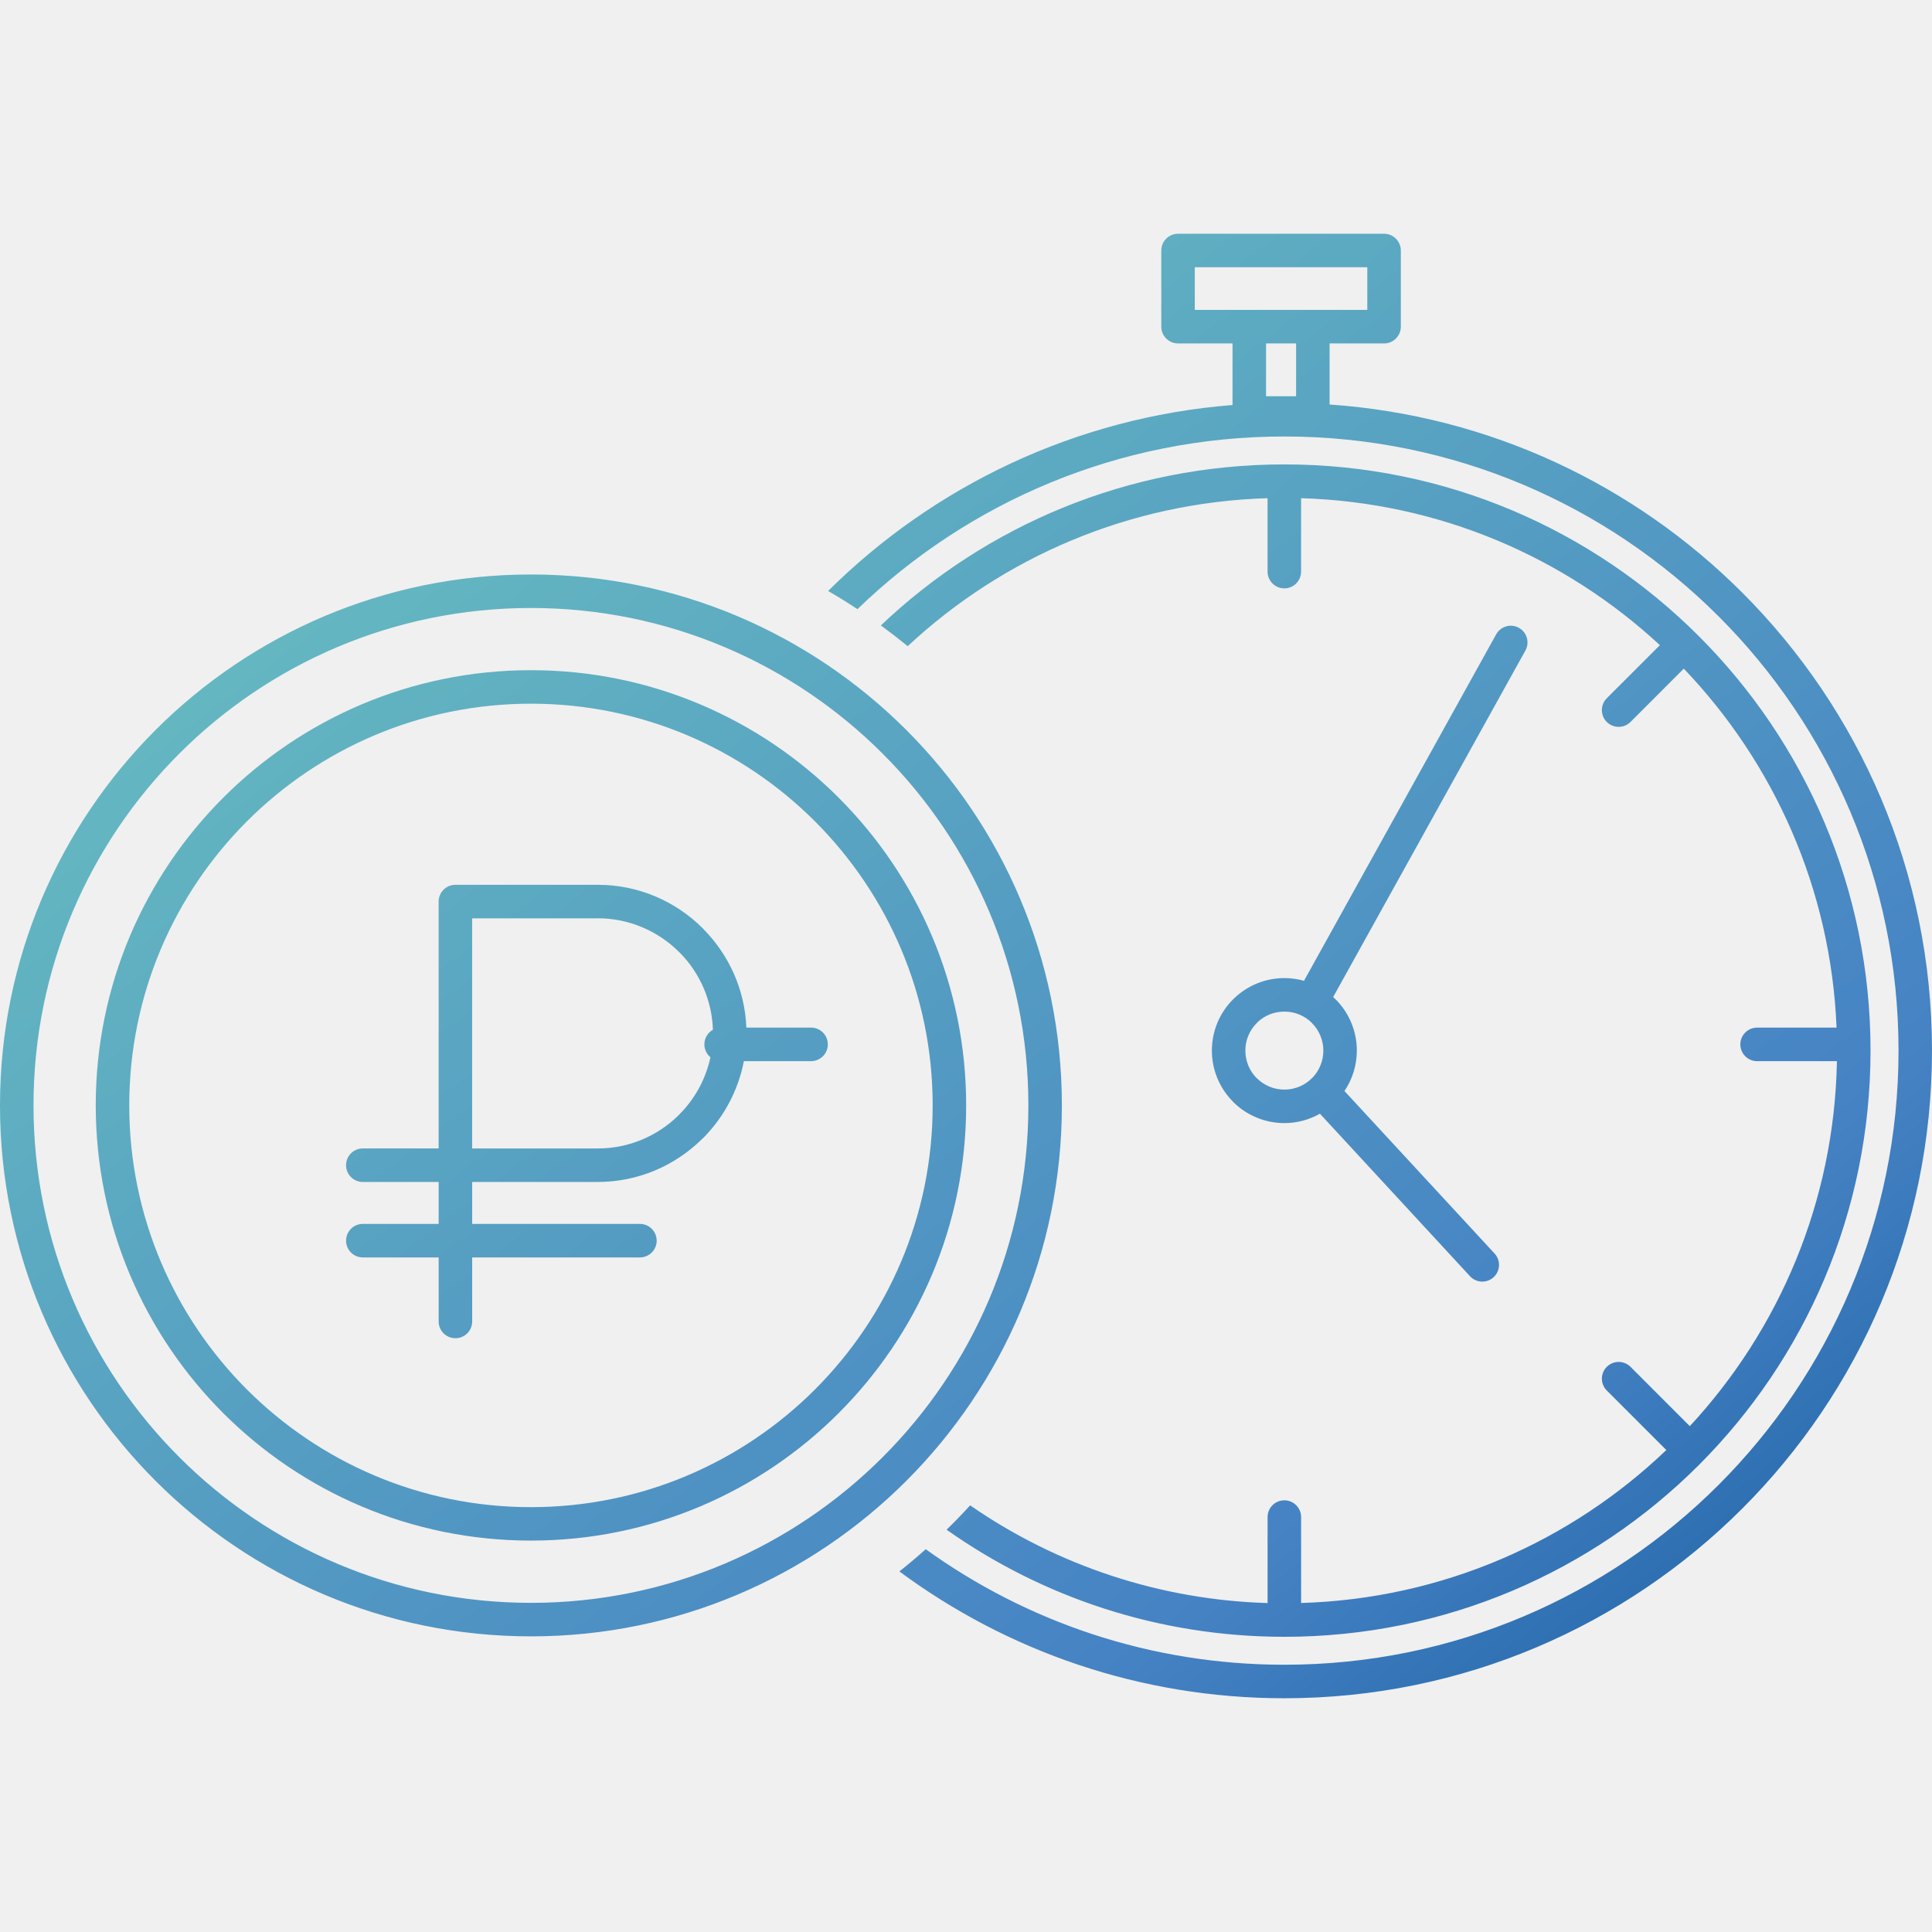
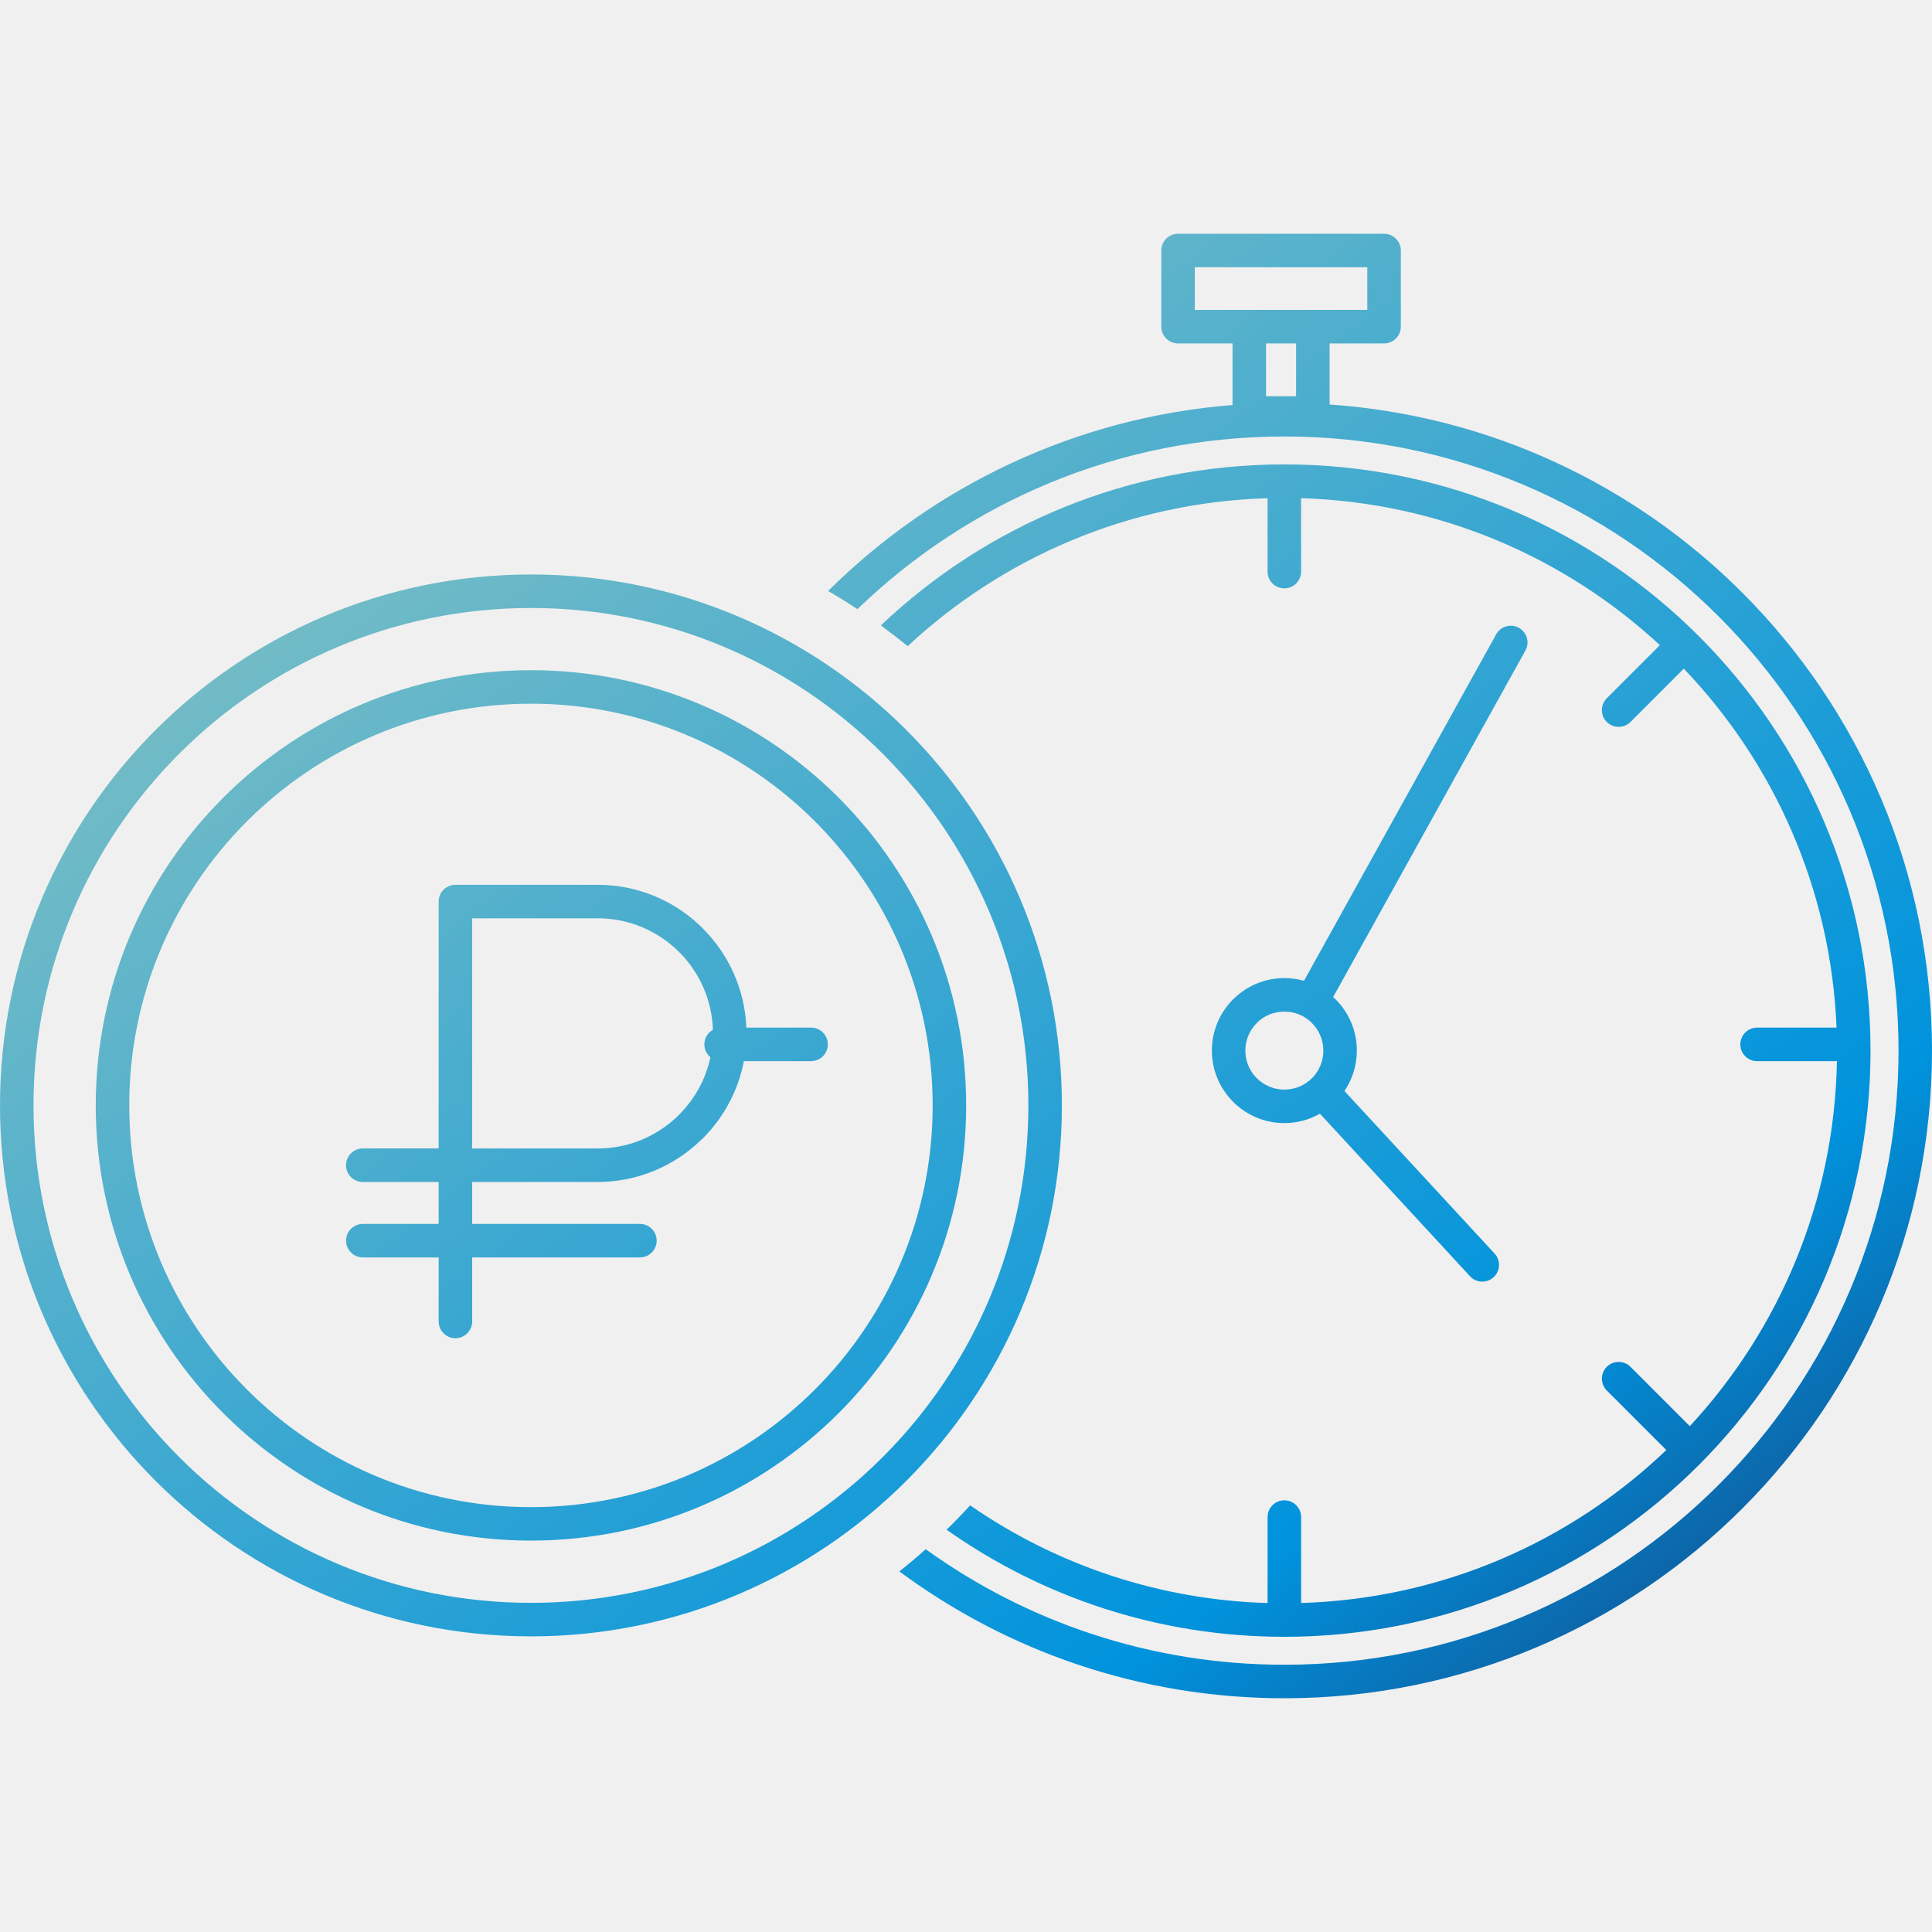
<svg xmlns="http://www.w3.org/2000/svg" width="200" height="200" fill="none">
  <g clip-path="url(#clip0)">
    <path d="M137.64 41.875c16.643 1.15 31.623 8.375 42.722 19.478C192.494 73.485 200 90.249 200 108.758c0 18.51-7.506 35.273-19.638 47.405-12.134 12.134-28.897 19.64-47.406 19.64-14.926 0-28.714-4.883-39.853-13.13a61.17 61.17 0 002.73-2.298c10.448 7.526 23.268 11.959 37.123 11.959 17.553 0 33.449-7.114 44.954-18.621 11.506-11.507 18.625-27.4 18.625-44.954 0-17.553-7.119-33.448-18.625-44.953-11.508-11.506-27.401-18.621-44.954-18.621-17.171 0-32.751 6.81-44.193 17.875a60.676 60.676 0 00-3.037-1.883c10.93-10.847 25.58-17.961 41.865-19.251v-6.373h-5.64a1.735 1.735 0 01-1.734-1.735v-7.885c0-.956.774-1.735 1.734-1.735h21.329c.954 0 1.734.778 1.734 1.735v7.885c0 .955-.778 1.735-1.734 1.735h-5.64v6.323zm28.694 102.069a1.735 1.735 0 010-2.451 1.741 1.741 0 012.455 0l6.139 6.143c9.228-9.96 14.959-23.206 15.23-37.786h-8.264a1.735 1.735 0 010-3.47h8.227c-.589-14.398-6.502-27.42-15.816-37.162l-5.517 5.52a1.74 1.74 0 01-2.455 0 1.74 1.74 0 010-2.455l5.499-5.496c-9.813-9.092-22.819-14.79-37.144-15.214v7.6a1.735 1.735 0 11-3.47 0v-7.6c-14.382.429-27.432 6.166-37.253 15.318a65.682 65.682 0 00-2.778-2.148c10.877-10.327 25.584-16.668 41.766-16.668 16.756 0 31.928 6.793 42.907 17.776 10.983 10.979 17.776 26.153 17.776 42.907 0 16.755-6.793 31.924-17.776 42.907-10.979 10.978-26.153 17.776-42.907 17.776-13.018 0-25.077-4.103-34.963-11.087a58.199 58.199 0 002.439-2.521 56.956 56.956 0 0030.79 10.114v-8.899a1.735 1.735 0 013.471 0v8.894c14.65-.437 27.923-6.381 37.807-15.835l-6.163-6.163zM131.06 35.55v5.468h3.11V35.55h-3.11zm10.485-7.884h-17.86v4.416h17.857v-4.416h.003zm-96.137 94.691h-7.85a1.735 1.735 0 010-3.47h7.85V93.329c0-.956.777-1.735 1.734-1.735h14.753c4.231 0 8.08 1.729 10.864 4.514l.095.106c2.604 2.65 4.256 6.225 4.409 10.164h6.756a1.736 1.736 0 010 3.47h-7.013a15.42 15.42 0 01-4.247 7.992l-.106.095c-2.777 2.728-6.579 4.42-10.757 4.42H48.88v4.343h17.364c.956 0 1.735.778 1.735 1.735 0 .955-.778 1.735-1.735 1.735H48.88v6.687a1.736 1.736 0 01-3.47 0v-6.687h-7.85a1.735 1.735 0 010-3.47h7.85v-4.343l-.002.002zm16.486-27.293H48.876v23.824h13.018c3.23 0 6.175-1.306 8.326-3.411l.086-.091a11.912 11.912 0 003.239-5.936 1.736 1.736 0 01.255-2.848 11.886 11.886 0 00-3.403-7.956l-.091-.082a11.88 11.88 0 00-8.412-3.502v.002zm-6.93-25.687c12.439 0 23.702 5.047 31.854 13.2 8.152 8.151 13.199 19.415 13.199 31.852 0 12.442-5.047 23.705-13.199 31.857-8.152 8.152-19.416 13.196-31.853 13.196-12.442 0-23.705-5.044-31.857-13.196-8.154-8.152-13.196-19.416-13.196-31.857 0-12.438 5.042-23.7 13.196-31.853 8.152-8.152 19.42-13.199 31.857-13.199zm29.403 15.651c-7.526-7.522-17.92-12.182-29.402-12.182s-21.88 4.66-29.407 12.182c-7.522 7.526-12.178 17.92-12.178 29.403 0 11.481 4.656 21.879 12.178 29.406 7.526 7.522 17.925 12.183 29.407 12.183 11.481 0 21.879-4.661 29.402-12.183 7.526-7.526 12.182-17.925 12.182-29.406 0-11.482-4.656-21.876-12.182-29.403zM54.965 59.47c15.172 0 28.916 6.155 38.86 16.1 9.945 9.945 16.1 23.688 16.1 38.861 0 15.176-6.155 28.92-16.1 38.864-9.945 9.945-23.688 16.101-38.86 16.101-15.177 0-28.916-6.156-38.865-16.101C6.155 143.351 0 129.607 0 114.431 0 99.258 6.155 85.515 16.1 75.57c9.949-9.945 23.688-16.1 38.865-16.1zm36.41 18.55c-9.318-9.319-22.193-15.081-36.41-15.081-14.217 0-27.09 5.762-36.41 15.081-9.32 9.318-15.087 22.194-15.087 36.411 0 14.22 5.768 27.094 15.087 36.41 9.317 9.319 22.193 15.086 36.41 15.086 14.217 0 27.09-5.767 36.41-15.086 9.319-9.315 15.082-22.189 15.082-36.41 0-14.217-5.763-27.092-15.082-36.41zm41.58 23.232c.705 0 1.389.098 2.035.28l19.926-35.925a1.731 1.731 0 013.024 1.68l-19.932 35.925c.083.078.171.161.247.239h.005a7.476 7.476 0 012.199 5.306 7.48 7.48 0 01-1.28 4.185l15.572 16.858a1.732 1.732 0 01-2.549 2.344l-15.564-16.854a7.43 7.43 0 01-3.683.972 7.5 7.5 0 01-5.306-2.199l-.099-.111a7.483 7.483 0 01-2.098-5.195c0-2.072.841-3.951 2.197-5.306l.11-.103a7.484 7.484 0 015.196-2.097v.001zm2.856 4.643a4.022 4.022 0 00-2.855-1.174c-1.08 0-2.057.415-2.777 1.098l-.074.083a4.013 4.013 0 00-1.186 2.855c0 1.079.419 2.056 1.099 2.776l.087.08a4.024 4.024 0 002.85 1.182c1.12 0 2.129-.45 2.854-1.179l.009-.003a4.035 4.035 0 001.174-2.855 4.025 4.025 0 00-1.183-2.854l.004-.005-.004-.003.001-.001h.001z" fill="url(#paint0_linear)" />
  </g>
  <defs>
    <linearGradient id="paint0_linear" x1="0" y1="48" x2="147.309" y2="240.936" gradientUnits="userSpaceOnUse">
-       <stop stop-color="#6BC3C0" />
-       <stop offset=".7" stop-color="#4582C4" />
-       <stop offset="1" stop-color="#044F90" />
+       <stop stop-color="#8BC4C1" />
+       <stop offset=".7" stop-color="#0093DD" />
+       <stop offset="1" stop-color="#23164D" />
    </linearGradient>
    <clipPath id="clip0">
      <path fill="#fff" d="M0 24h200v152H0z" />
    </clipPath>
  </defs>
</svg>
